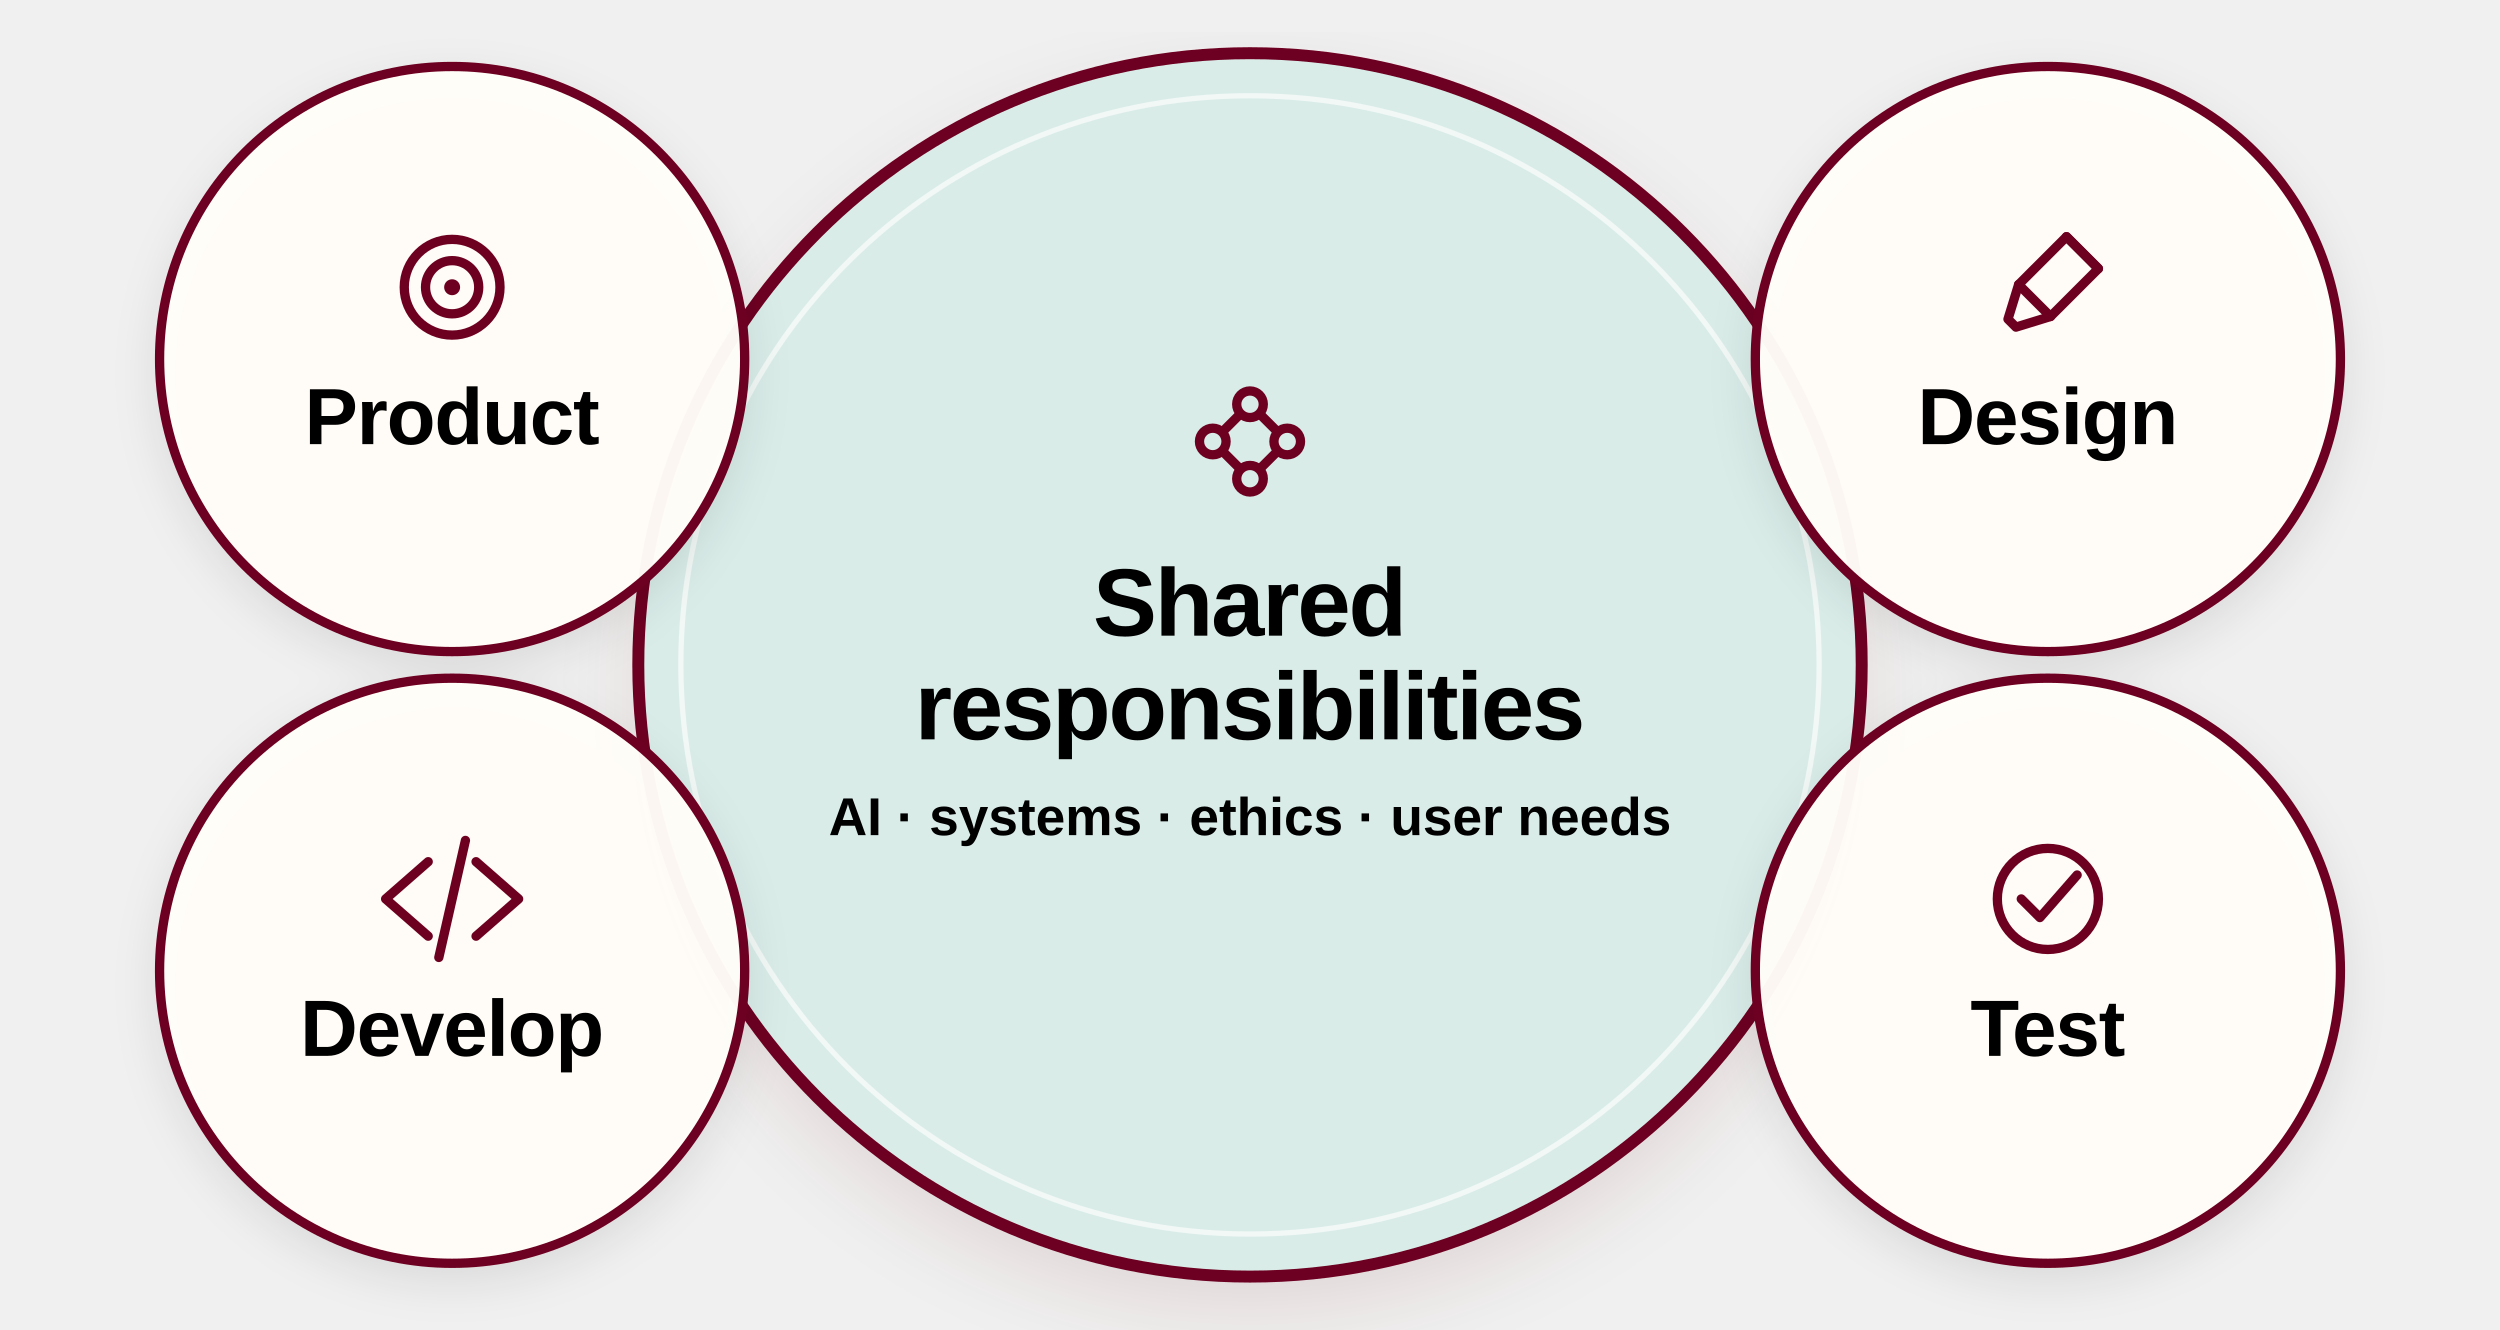
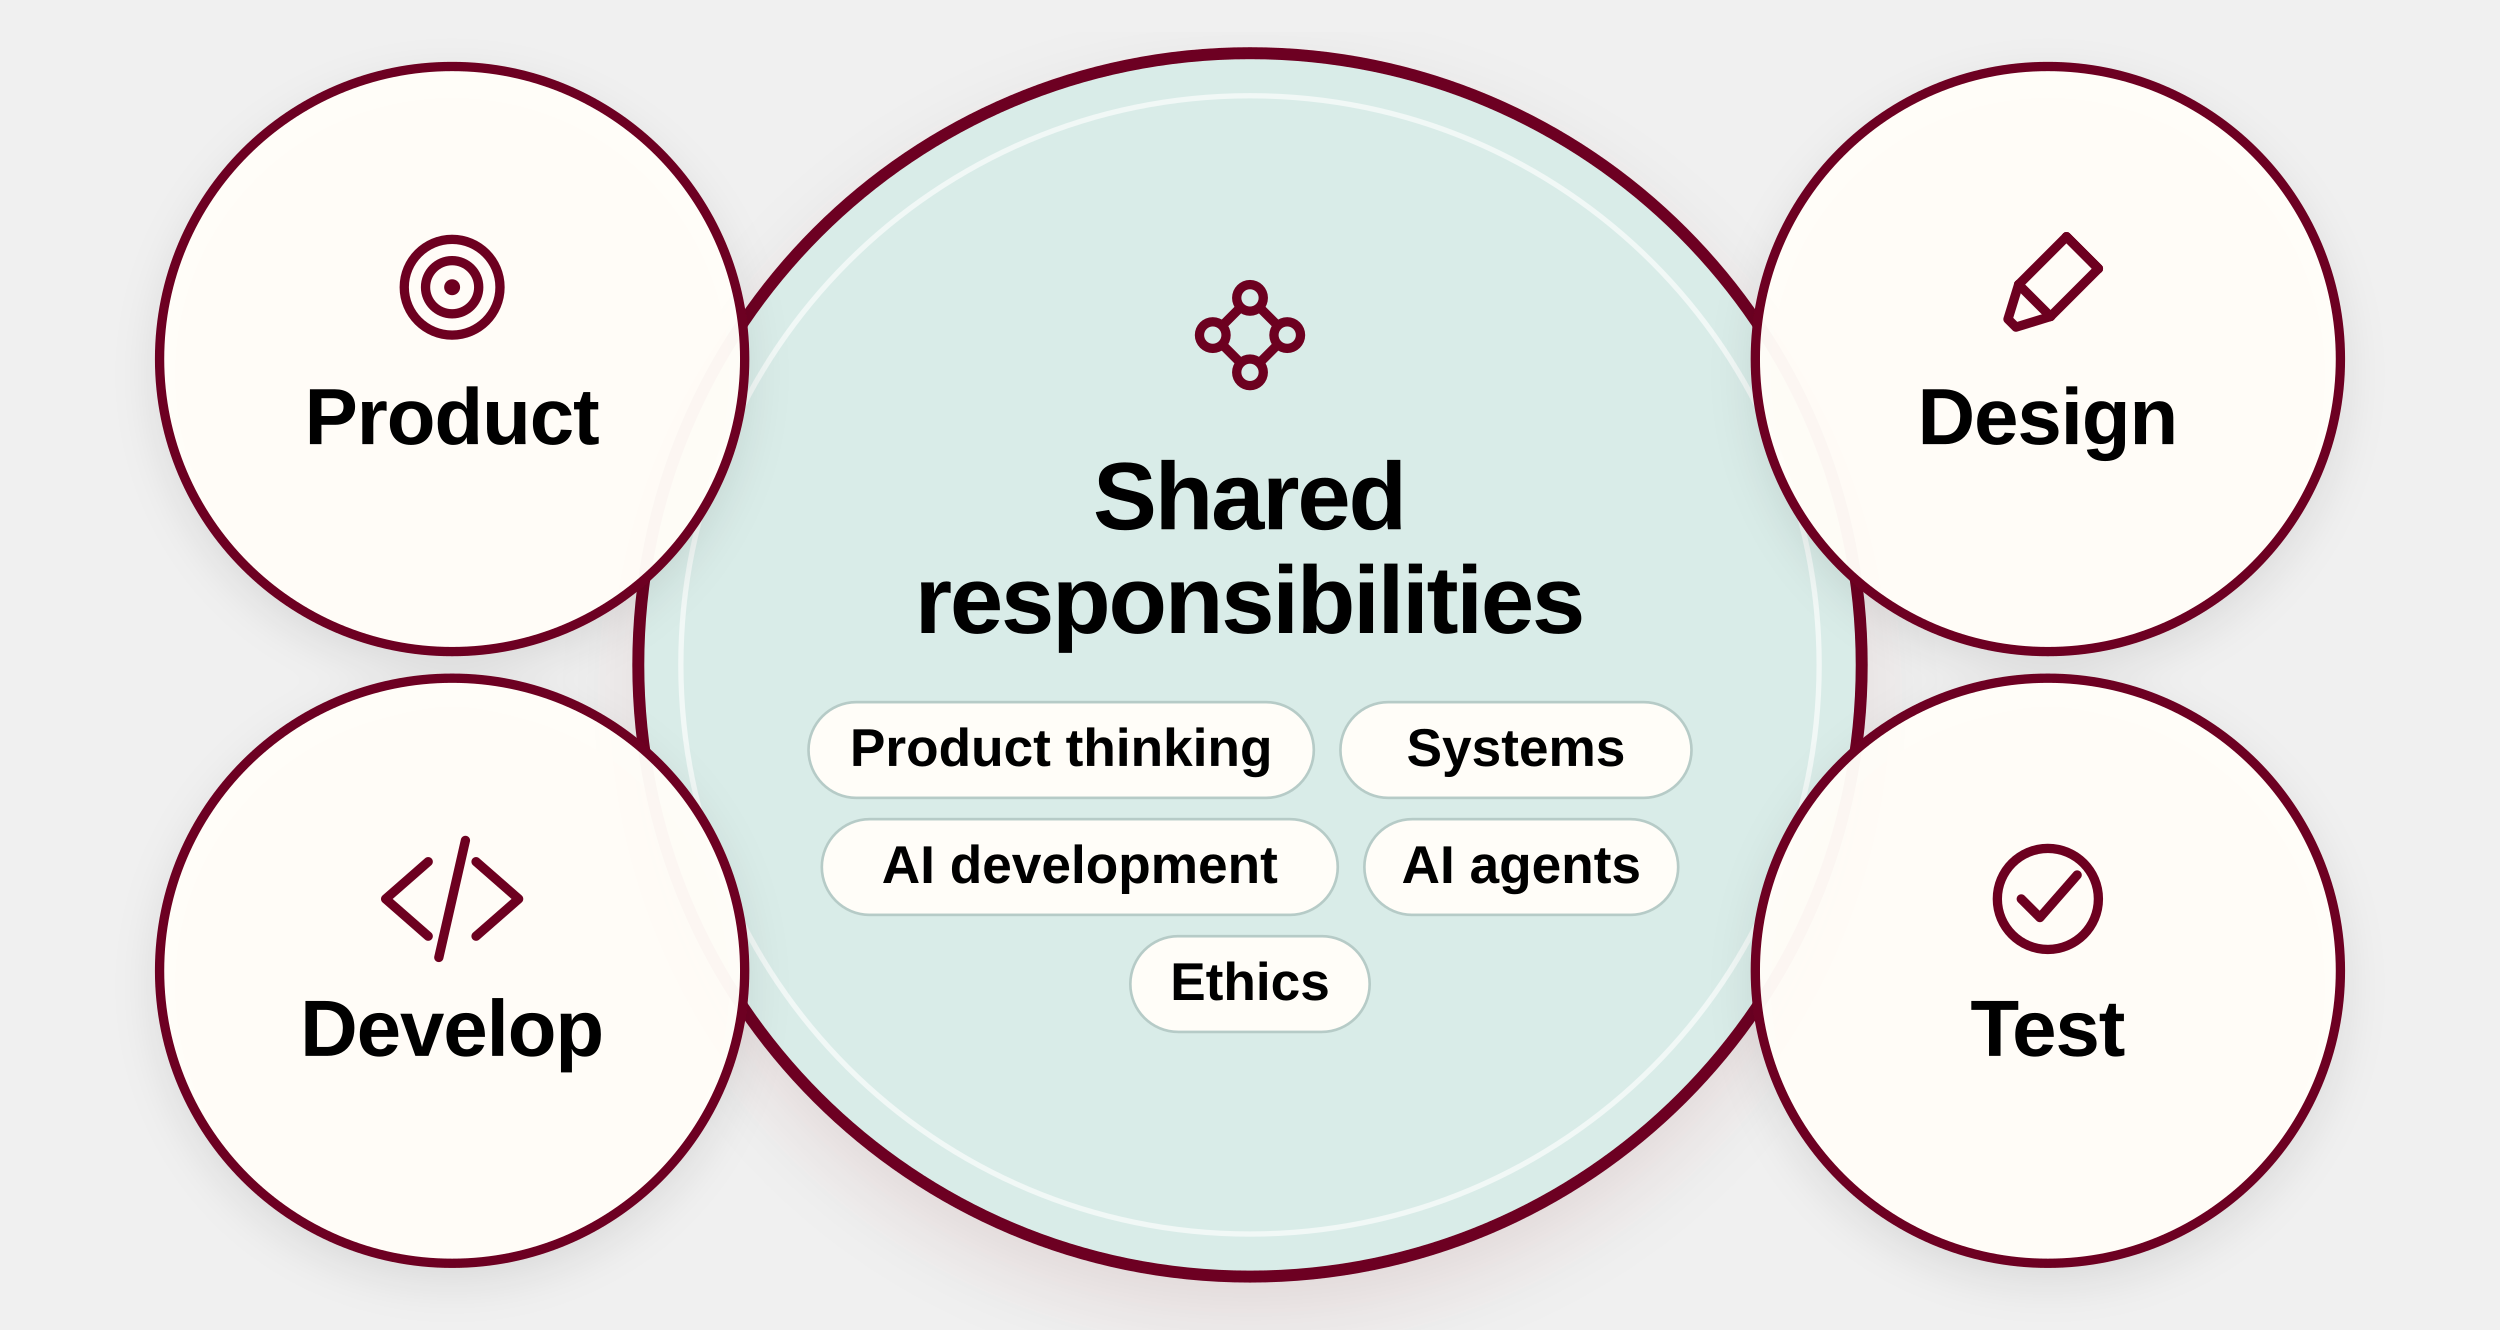
<svg xmlns="http://www.w3.org/2000/svg" viewBox="130 0 940 500" role="img" aria-labelledby="title description">
  <defs>
    <filter id="soft-shadow" x="-25%" y="-25%" width="150%" height="150%">
      <feDropShadow dx="0" dy="6" stdDeviation="8" flood-color="#000000" flood-opacity="0.09" />
    </filter>
    <filter id="core-shadow" x="-25%" y="-25%" width="150%" height="150%">
      <feDropShadow dx="0" dy="12" stdDeviation="14" flood-color="#6d0020" flood-opacity="0.10" />
    </filter>
    <style>
      .display { font-family: Gotham, Montserrat, "Avenir Next", Arial, sans-serif; }
      .role-name { fill: #000000; font-size: 30px; font-weight: 700; letter-spacing: -0.4px; }
      .core-title { fill: #000000; font-size: 36px; font-weight: 760; letter-spacing: -0.8px; }
      .core-detail { fill: #000000; font-size: 20px; font-weight: 600; letter-spacing: 0; }
+       .core-tag { fill: #fffdf8; stroke: #b6cbc7; stroke-width: 1; }
      .icon { fill: none; stroke: #6d0020; stroke-width: 3.5; stroke-linecap: round; stroke-linejoin: round; }
    </style>
  </defs>
  <circle cx="600" cy="250" r="230" fill="#d9ece8" stroke="#6d0020" stroke-width="4.5" filter="url(#core-shadow)" />
  <circle cx="600" cy="250" r="214" fill="none" stroke="#ffffff" stroke-width="2" opacity="0.62" />
  <g filter="url(#soft-shadow)">
    <circle cx="300" cy="135" r="110" fill="#fffdf8" fill-opacity="0.97" stroke="#6d0020" stroke-width="3.5" />
    <circle cx="900" cy="135" r="110" fill="#fffdf8" fill-opacity="0.97" stroke="#6d0020" stroke-width="3.5" />
    <circle cx="300" cy="365" r="110" fill="#fffdf8" fill-opacity="0.97" stroke="#6d0020" stroke-width="3.5" />
    <circle cx="900" cy="365" r="110" fill="#fffdf8" fill-opacity="0.97" stroke="#6d0020" stroke-width="3.5" />
  </g>
  <g class="icon" transform="translate(300 108)">
    <circle r="18" />
    <circle r="10" />
    <circle r="3" fill="#6d0020" stroke="none" />
  </g>
  <text class="display role-name" x="300" y="167" text-anchor="middle">Product</text>
  <g class="icon" transform="translate(900 108)">
    <path d="M-15 12l4-13L7-19l12 12L1 11l-13 4z" />
    <path d="M-11-1L1 11" />
    <path d="M7-19l12 12" />
  </g>
  <text class="display role-name" x="900" y="167" text-anchor="middle">Design</text>
  <g class="icon" transform="translate(300 338)">
    <path d="M-9-14l-16 14 16 14" />
    <path d="M9-14L25 0 9 14" />
    <path d="M5-22L-5 22" />
  </g>
  <text class="display role-name" x="300" y="397" text-anchor="middle">Develop</text>
  <g class="icon" transform="translate(900 338)">
    <circle r="19" />
    <path d="M-10 0l7 7 14-16" />
  </g>
  <text class="display role-name" x="900" y="397" text-anchor="middle">Test</text>
-   <g class="icon" transform="translate(600 166)">
+   <g class="icon" transform="translate(600 126)">
    <path d="M0-14L14 0 0 14-14 0z" />
    <circle cx="0" cy="-14" r="5" fill="#d9ece8" />
    <circle cx="14" cy="0" r="5" fill="#d9ece8" />
    <circle cx="0" cy="14" r="5" fill="#d9ece8" />
    <circle cx="-14" cy="0" r="5" fill="#d9ece8" />
  </g>
-   <text class="display core-title" x="600" y="239" text-anchor="middle">Shared</text>
-   <text class="display core-title" x="600" y="278" text-anchor="middle">responsibilities</text>
-   <text class="display core-detail" x="600" y="314" text-anchor="middle">AI · systems · ethics · user needs</text>
+   <text class="display core-title" x="600" y="199" text-anchor="middle">Shared</text>
+   <text class="display core-title" x="600" y="238" text-anchor="middle">responsibilities</text>
+   <g text-anchor="middle">
+     <rect class="core-tag" x="434" y="264" width="190" height="36" rx="18" />
+     <text class="display core-detail" x="529" y="288">Product thinking</text>
+     <rect class="core-tag" x="634" y="264" width="132" height="36" rx="18" />
+     <text class="display core-detail" x="700" y="288">Systems</text>
+     <rect class="core-tag" x="439" y="308" width="194" height="36" rx="18" />
+     <text class="display core-detail" x="536" y="332">AI development</text>
+     <rect class="core-tag" x="643" y="308" width="118" height="36" rx="18" />
+     <text class="display core-detail" x="702" y="332">AI agents</text>
+     <rect class="core-tag" x="555" y="352" width="90" height="36" rx="18" />
+     <text class="display core-detail" x="600" y="376">Ethics</text>
+   </g>
</svg>
